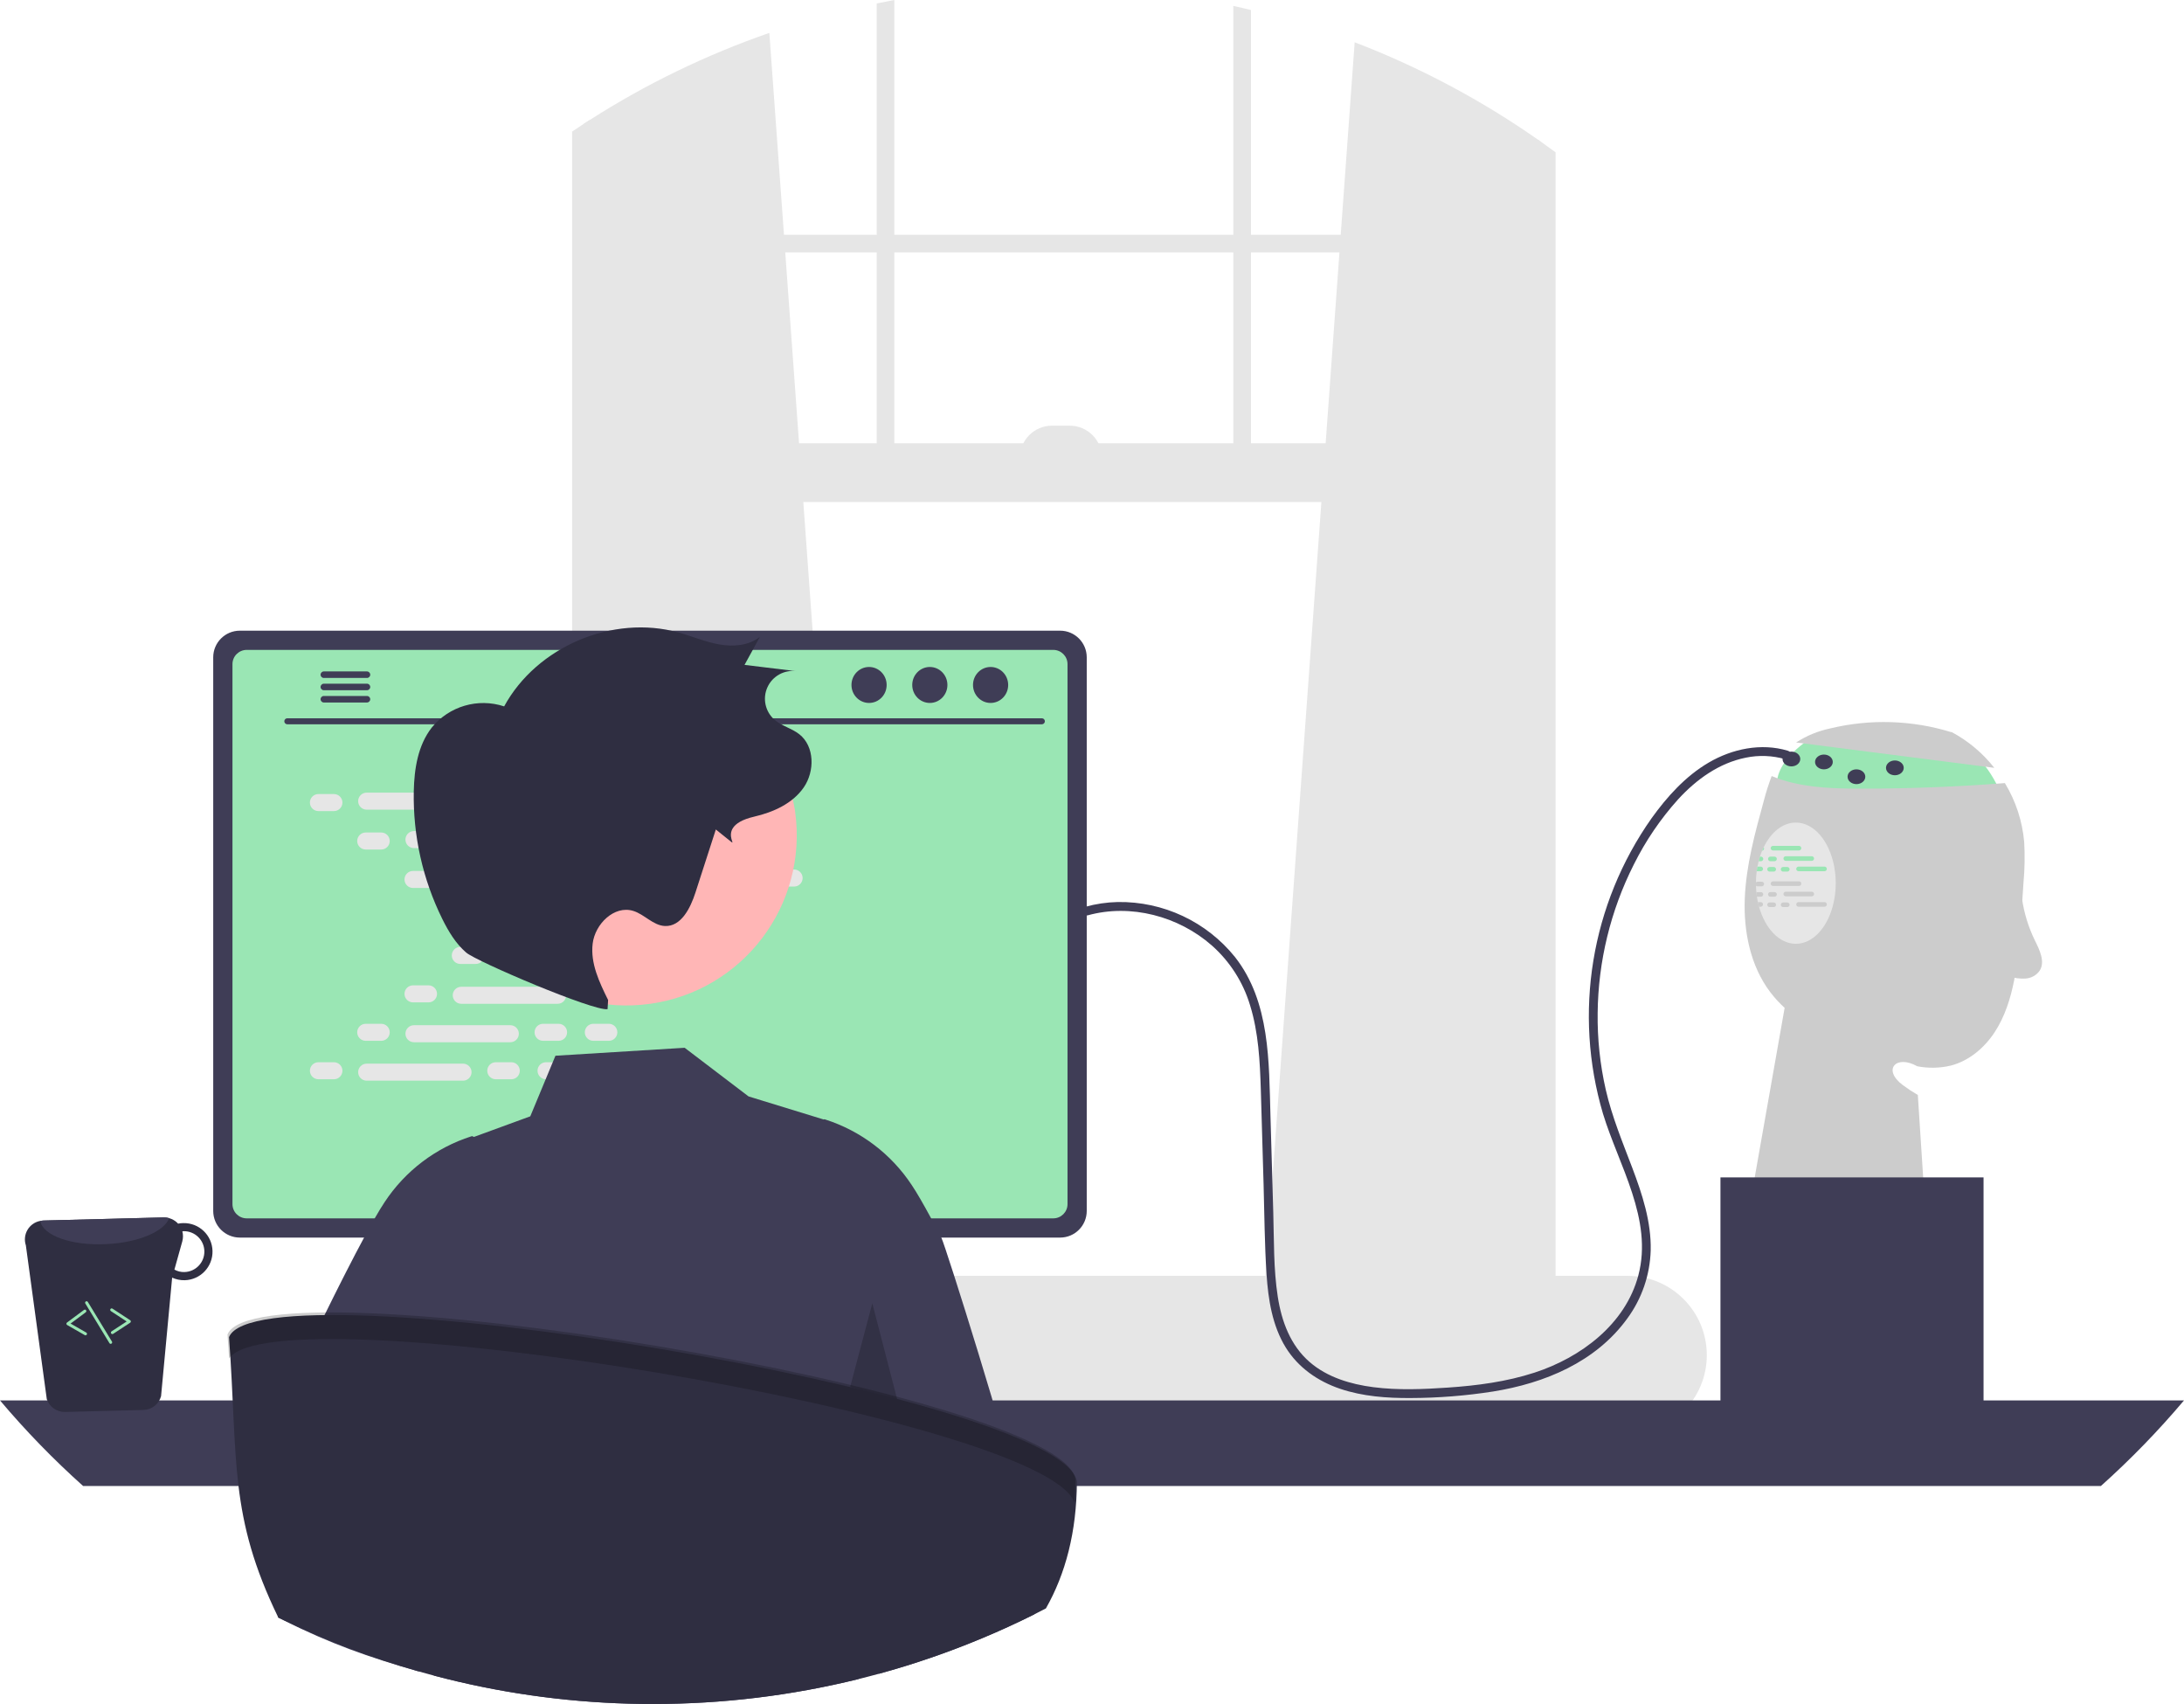
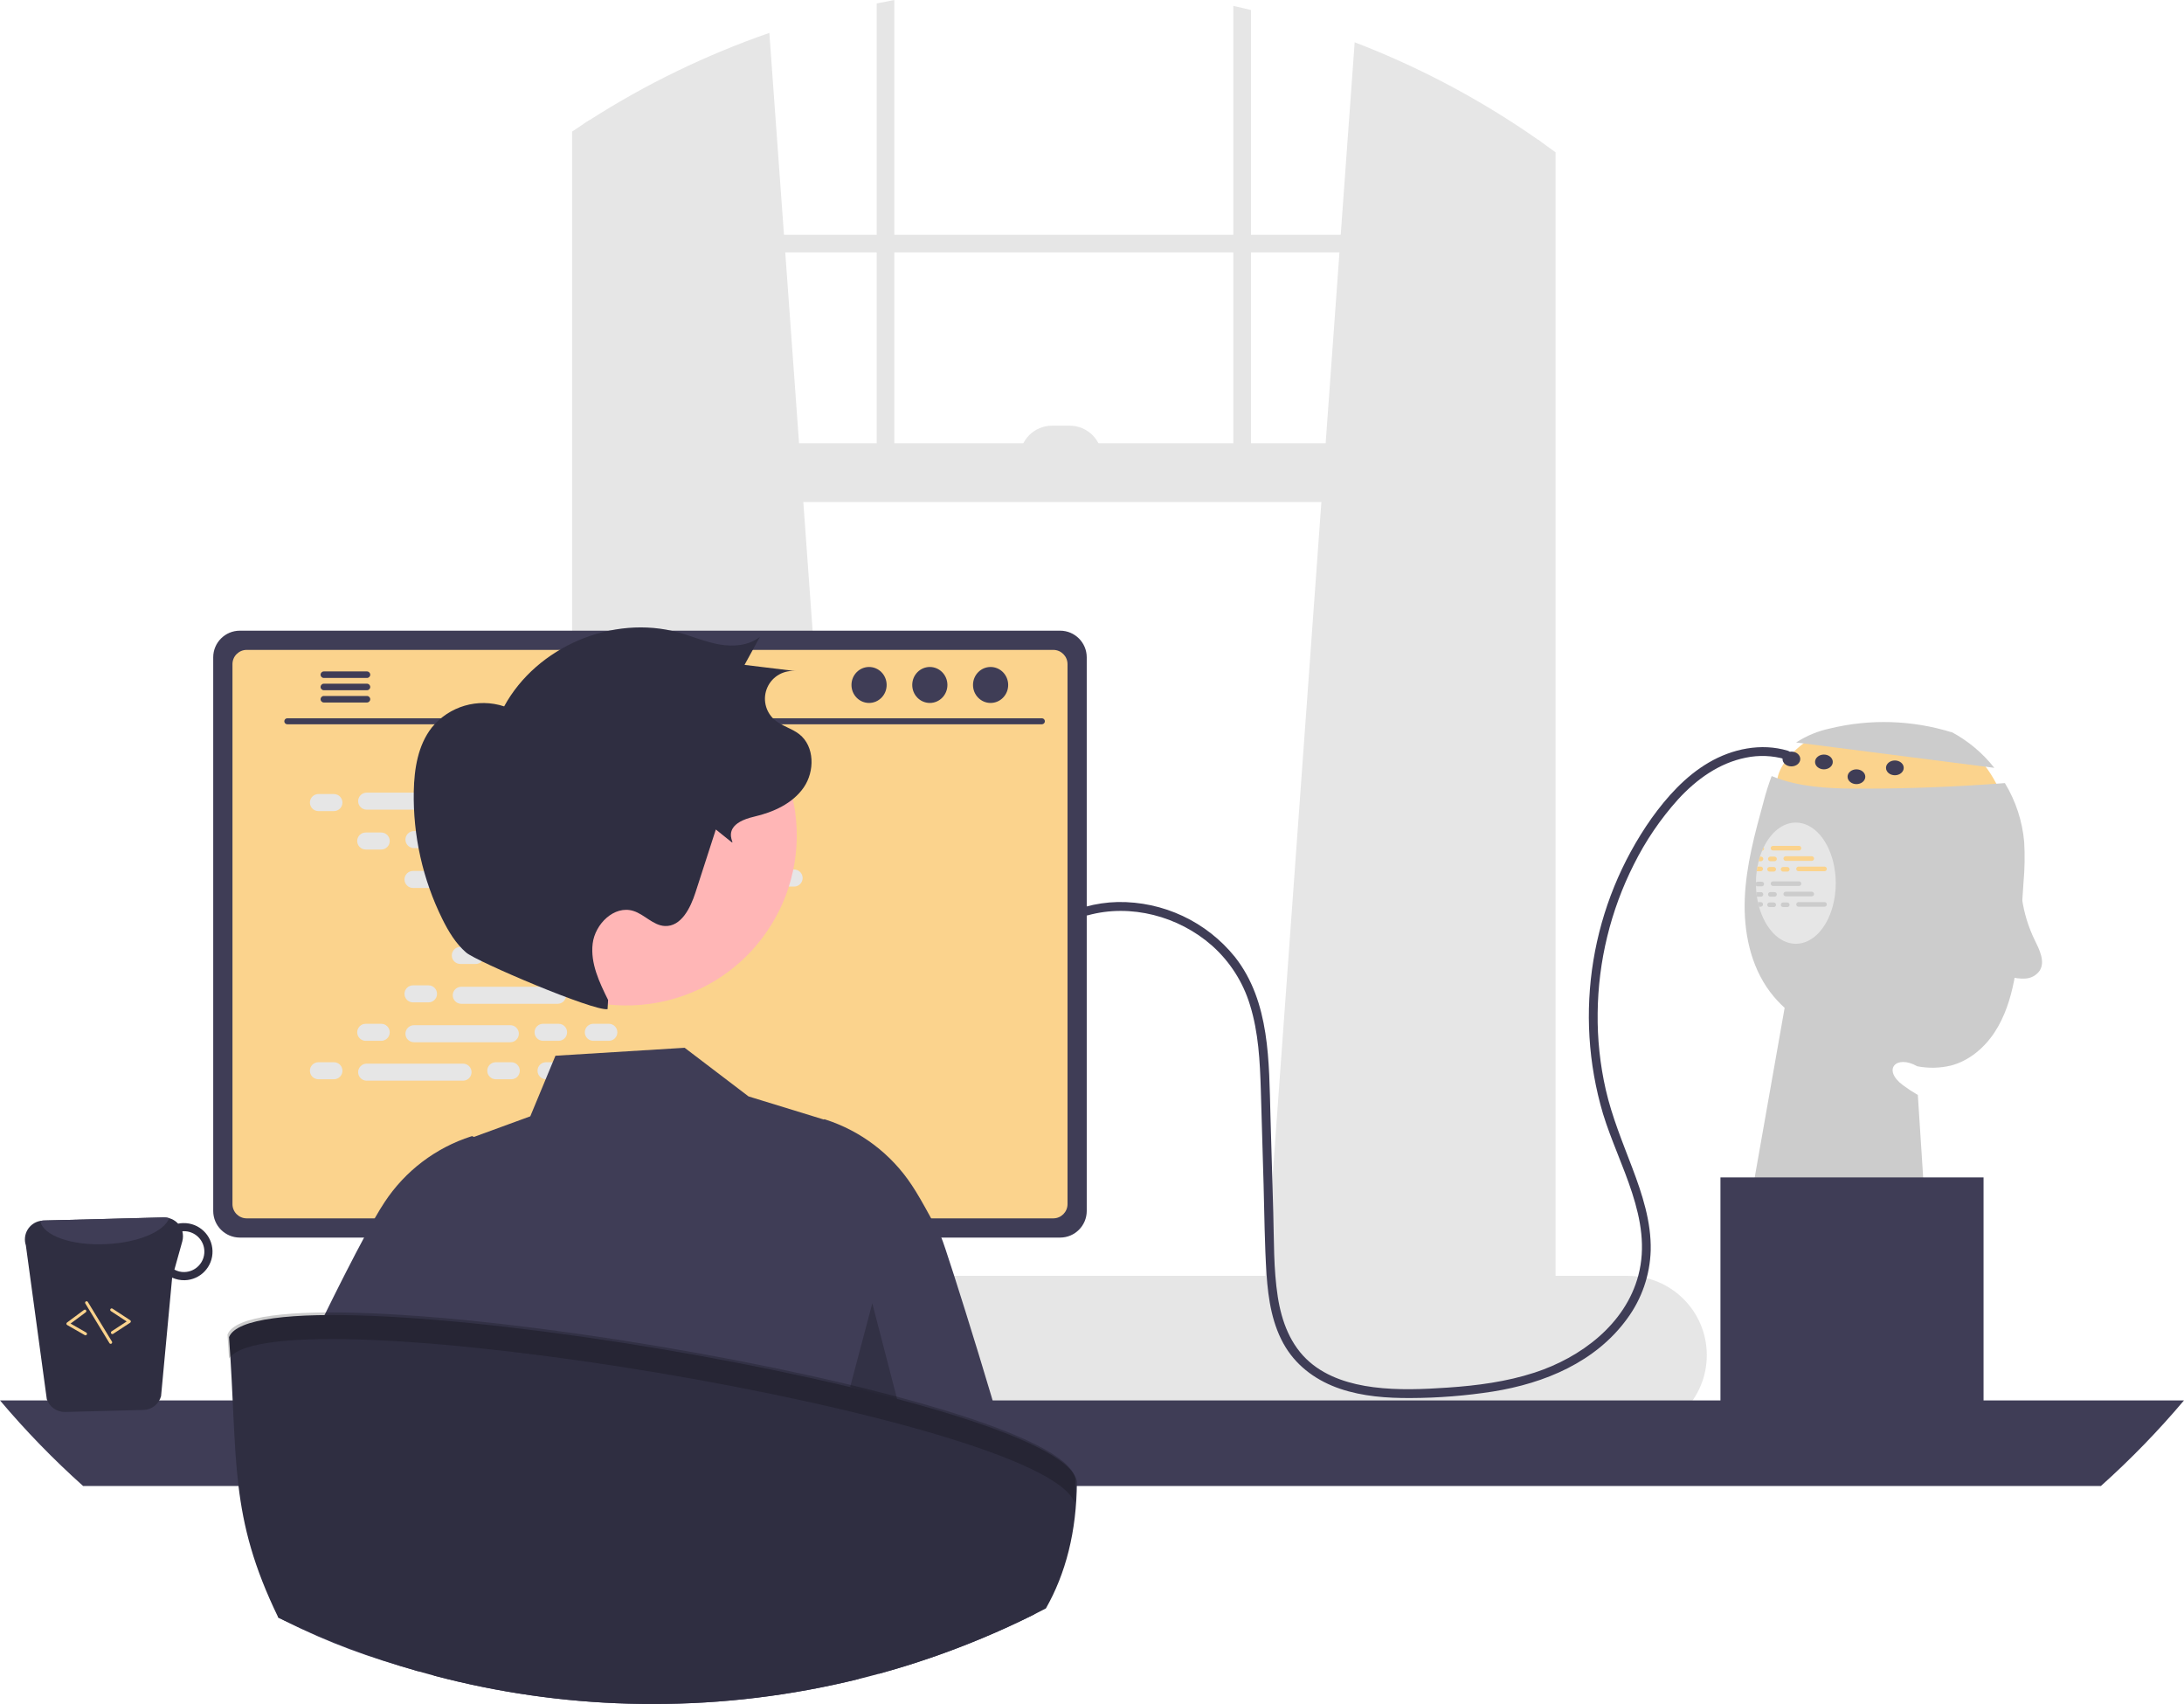
<svg xmlns="http://www.w3.org/2000/svg" data-name="Layer 1" width="738.82" height="576.27" viewBox="0 0 738.82 576.27">
-   <path d="M844.969,410.389s-17.37,9.661-12.37,20.661,76,2,76,2-5-15-14-18S844.969,410.389,844.969,410.389Z" transform="translate(-230.59 -161.865)" fill="#9ae6b4" />
+   <path d="M844.969,410.389s-17.37,9.661-12.37,20.661,76,2,76,2-5-15-14-18S844.969,410.389,844.969,410.389Z" transform="translate(-230.59 -161.865)" fill="#FBD38D" />
  <path d="M838.197,412.965a33.803,33.803,0,0,1,11.446-4.733,77.516,77.516,0,0,1,41.177,1.284l-.245-.199a45.946,45.946,0,0,1,14.666,12.228Z" transform="translate(-230.59 -161.865)" fill="#ccc" />
  <path d="M915.119,460.27q-.36,5.385-.72,10.76a172.674,172.674,0,0,1-2.45,22.38c-1.22,6.19-3.16,12.33-6.63,17.6-3.47,5.26-8.62,9.61-14.72,11.21a26.973,26.973,0,0,1-11.42.25c-7.13-4.05-11.96,1.13-4.84,6.4a55.187,55.187,0,0,0,5.03,3.31l3.23,49.87-60-13,11.71-66.34a39.59,39.59,0,0,1-4.9-5.35c-6.71-8.91-9.02-20.52-8.58-31.66.45-11.15,3.42-22.02,6.37-32.77a84.278,84.278,0,0,1,2.72-8.61c1.31.54,2.64,1.03,3.99,1.44,8.63,2.62,17.8,2.83,26.82,2.82q24.075-.015,48.09-1.88a46.142,46.142,0,0,1,6.53,19.94A92.569,92.569,0,0,1,915.119,460.27Z" transform="translate(-230.59 -161.865)" fill="#ccc" />
  <path d="M658.5,595.645l92.37,8.2.99.09V209.795q-.495-.345-.99-.69a288.323,288.323,0,0,0-62.01-32.94l-4.72,65.1-.43,5.96-4.67,64.56L677.6,331.645l-18.93,261.7Z" transform="translate(-230.59 -161.865)" fill="#e6e6e6" />
  <path d="M430.07,202.455c-.66.42-1.32.84-1.98,1.28v400.2l1.98-.18,91.37-8.11-.17-2.3L502.34,331.645l-1.44-19.86-4.67-64.56-.43-5.96-4.95-68.27A287.687,287.687,0,0,0,430.07,202.455Z" transform="translate(-230.59 -161.865)" fill="#e6e6e6" />
  <path d="M428.09,203.735c-1.33.86-2.66,1.74-3.97,2.63v403.03c0,10.07,5.97,18.51,13.95,20.66a15.249,15.249,0,0,0,4,.53h296.8a15.118,15.118,0,0,0,3.99-.53,17.06,17.06,0,0,0,7.78-4.66,22.919,22.919,0,0,0,6.18-16V213.375c-1.64-1.21-3.29-2.41-4.96-3.58q-.495-.345-.99-.69v400.29a16.108,16.108,0,0,1-.46,3.85c-1.41,5.95-6.06,10.31-11.54,10.31H442.07c-6.62,0-12-6.35-12-14.16V202.455C429.41,202.875,428.75,203.295,428.09,203.735Z" transform="translate(-230.59 -161.865)" fill="#e6e6e6" />
  <rect x="196.503" y="79.404" width="326.752" height="5.959" fill="#e6e6e6" />
  <path d="M653.77,165.255c-1.98-.49-3.96-.95-5.96-1.38v161.81h5.96Z" transform="translate(-230.59 -161.865)" fill="#e6e6e6" />
  <path d="M533.13,161.865c-1.99.37-3.98.75-5.96,1.16v162.66h5.96Z" transform="translate(-230.59 -161.865)" fill="#e6e6e6" />
  <path d="M363.03,620.155a26.711,26.711,0,0,0,1.93,9.98,25.54,25.54,0,0,0,1.75,3.56,27.096,27.096,0,0,0,3.02,4.18,26.76,26.76,0,0,0,20.12,9.11H781.16a26.82,26.82,0,0,0,0-53.64H389.85A26.846,26.846,0,0,0,363.03,620.155Z" transform="translate(-230.59 -161.865)" fill="#e6e6e6" />
  <rect x="427.093" y="311.784" width="324.766" height="19.863" transform="translate(948.3611 481.5662) rotate(-180)" fill="#e6e6e6" />
  <path d="M575.571,305.825h27.809a0,0,0,0,1,0,0v0a10.925,10.925,0,0,1-10.925,10.925h-5.959a10.925,10.925,0,0,1-10.925-10.925v0A0,0,0,0,1,575.571,305.825Z" transform="translate(948.3611 460.7097) rotate(-180)" fill="#e6e6e6" />
  <path d="M230.59,635.475a289.004,289.004,0,0,0,28.12,28.95H941.29a289.004,289.004,0,0,0,28.12-28.95Z" transform="translate(-230.59 -161.865)" fill="#3f3d56" />
  <path d="M415.75,538.665v102.56H487.6V538.665a3.448,3.448,0,0,0-2.43-3.3,3.175,3.175,0,0,0-1.03-.16H419.22A3.463,3.463,0,0,0,415.75,538.665Zm28.04,35.24a7.67,7.67,0,0,1,15.34,0v11.9a7.67,7.67,0,0,1-15.34,0Z" transform="translate(-230.59 -161.865)" fill="#2f2e41" />
  <path d="M415.53,637.945v9.89a1.946,1.946,0,0,0,1.93,1.94h68.43a1.94,1.94,0,0,0,1.93-1.94v-9.89Z" transform="translate(-230.59 -161.865)" fill="#3f3d56" />
  <path d="M302.72,384.145v187.26a9.007,9.007,0,0,0,9,9h277.5a9.007,9.007,0,0,0,9-9V384.145a9.011,9.011,0,0,0-9-8.99H311.72A9.012,9.012,0,0,0,302.72,384.145Z" transform="translate(-230.59 -161.865)" fill="#3f3d56" />
-   <path d="M309.23,386.475v182.62a4.818,4.818,0,0,0,4.81,4.81H586.91a4.818,4.818,0,0,0,4.81-4.81V386.475a4.82,4.82,0,0,0-4.81-4.82H314.04A4.821,4.821,0,0,0,309.23,386.475Z" transform="translate(-230.59 -161.865)" fill="#9ae6b4" />
+   <path d="M309.23,386.475v182.62a4.818,4.818,0,0,0,4.81,4.81H586.91a4.818,4.818,0,0,0,4.81-4.81V386.475a4.82,4.82,0,0,0-4.81-4.82H314.04A4.821,4.821,0,0,0,309.23,386.475Z" transform="translate(-230.59 -161.865)" fill="#FBD38D" />
  <path d="M364.87,652.105a2.948,2.948,0,0,0,2.32,1.11H529.53a2.987,2.987,0,0,0,2.92-3.6l-2.52-11.97a2.993,2.993,0,0,0-1.86-2.17,2.895,2.895,0,0,0-1.06-.2H369.7a2.894,2.894,0,0,0-1.06.2,2.992,2.992,0,0,0-1.86,2.17l-2.52,11.97A2.985,2.985,0,0,0,364.87,652.105Z" transform="translate(-230.59 -161.865)" fill="#2f2e41" />
  <rect x="520.857" y="637.431" width="5" height="3" rx="0.488" transform="translate(816.124 1115.997) rotate(-180)" fill="#3f3d56" />
  <rect x="510.857" y="637.431" width="5" height="3" rx="0.488" transform="translate(796.124 1115.997) rotate(-180)" fill="#3f3d56" />
  <rect x="500.857" y="637.431" width="5" height="3" rx="0.488" transform="translate(776.124 1115.997) rotate(-180)" fill="#3f3d56" />
  <rect x="490.857" y="637.431" width="5" height="3" rx="0.488" transform="translate(756.124 1115.997) rotate(-180)" fill="#3f3d56" />
  <rect x="480.857" y="637.431" width="5" height="3" rx="0.488" transform="translate(736.124 1115.997) rotate(-180)" fill="#3f3d56" />
  <rect x="470.857" y="637.431" width="5" height="3" rx="0.488" transform="translate(716.124 1115.997) rotate(-180)" fill="#3f3d56" />
  <rect x="460.857" y="637.431" width="5" height="3" rx="0.488" transform="translate(696.124 1115.997) rotate(-180)" fill="#3f3d56" />
  <rect x="450.857" y="637.431" width="5" height="3" rx="0.488" transform="translate(676.124 1115.997) rotate(-180)" fill="#3f3d56" />
  <rect x="440.857" y="637.431" width="5" height="3" rx="0.488" transform="translate(656.124 1115.997) rotate(-180)" fill="#3f3d56" />
  <rect x="430.857" y="637.431" width="5" height="3" rx="0.488" transform="translate(636.124 1115.997) rotate(-180)" fill="#3f3d56" />
  <rect x="420.857" y="637.431" width="5" height="3" rx="0.488" transform="translate(616.124 1115.997) rotate(-180)" fill="#3f3d56" />
  <rect x="410.857" y="637.431" width="5" height="3" rx="0.488" transform="translate(596.124 1115.997) rotate(-180)" fill="#3f3d56" />
  <rect x="400.857" y="637.431" width="5" height="3" rx="0.488" transform="translate(576.124 1115.997) rotate(-180)" fill="#3f3d56" />
  <rect x="390.857" y="637.431" width="5" height="3" rx="0.488" transform="translate(556.124 1115.997) rotate(-180)" fill="#3f3d56" />
  <rect x="380.857" y="637.431" width="5" height="3" rx="0.488" transform="translate(536.124 1115.997) rotate(-180)" fill="#3f3d56" />
  <rect x="370.857" y="637.431" width="5" height="3" rx="0.488" transform="translate(516.124 1115.997) rotate(-180)" fill="#3f3d56" />
  <rect x="520.975" y="642.431" width="5" height="3" rx="0.488" transform="translate(816.3603 1125.997) rotate(-180)" fill="#3f3d56" />
  <rect x="510.975" y="642.431" width="5" height="3" rx="0.488" transform="translate(796.3603 1125.997) rotate(-180)" fill="#3f3d56" />
  <rect x="500.975" y="642.431" width="5" height="3" rx="0.488" transform="translate(776.3603 1125.997) rotate(-180)" fill="#3f3d56" />
  <rect x="490.975" y="642.431" width="5" height="3" rx="0.488" transform="translate(756.3603 1125.997) rotate(-180)" fill="#3f3d56" />
  <rect x="480.975" y="642.431" width="5" height="3" rx="0.488" transform="translate(736.3603 1125.997) rotate(-180)" fill="#3f3d56" />
  <rect x="470.975" y="642.431" width="5" height="3" rx="0.488" transform="translate(716.3603 1125.997) rotate(-180)" fill="#3f3d56" />
  <rect x="460.975" y="642.431" width="5" height="3" rx="0.488" transform="translate(696.3603 1125.997) rotate(-180)" fill="#3f3d56" />
  <rect x="450.975" y="642.431" width="5" height="3" rx="0.488" transform="translate(676.3603 1125.997) rotate(-180)" fill="#3f3d56" />
  <rect x="440.975" y="642.431" width="5" height="3" rx="0.488" transform="translate(656.3603 1125.997) rotate(-180)" fill="#3f3d56" />
  <rect x="430.975" y="642.431" width="5" height="3" rx="0.488" transform="translate(636.3603 1125.997) rotate(-180)" fill="#3f3d56" />
  <rect x="420.975" y="642.431" width="5" height="3" rx="0.488" transform="translate(616.3603 1125.997) rotate(-180)" fill="#3f3d56" />
  <rect x="410.975" y="642.431" width="5" height="3" rx="0.488" transform="translate(596.3603 1125.997) rotate(-180)" fill="#3f3d56" />
  <rect x="400.975" y="642.431" width="5" height="3" rx="0.488" transform="translate(576.3603 1125.997) rotate(-180)" fill="#3f3d56" />
  <rect x="390.975" y="642.431" width="5" height="3" rx="0.488" transform="translate(556.3603 1125.997) rotate(-180)" fill="#3f3d56" />
  <rect x="380.975" y="642.431" width="5" height="3" rx="0.488" transform="translate(536.3603 1125.997) rotate(-180)" fill="#3f3d56" />
  <rect x="370.975" y="642.431" width="5" height="3" rx="0.488" transform="translate(516.3603 1125.997) rotate(-180)" fill="#3f3d56" />
  <rect x="437.975" y="648.431" width="40" height="3" rx="0.488" transform="translate(685.3603 1137.997) rotate(-180)" fill="#3f3d56" />
  <path d="M327.752,406.812H583.075a1.016,1.016,0,0,0,0-2.031H327.752a1.016,1.016,0,0,0,0,2.031Z" transform="translate(-230.59 -161.865)" fill="#3f3d56" />
  <ellipse cx="335.105" cy="231.649" rx="5.95" ry="6.083" fill="#3f3d56" />
  <ellipse cx="314.549" cy="231.649" rx="5.95" ry="6.083" fill="#3f3d56" />
  <ellipse cx="293.993" cy="231.649" rx="5.95" ry="6.083" fill="#3f3d56" />
  <path d="M339.04,390.045a1.095,1.095,0,0,0,1.09,1.1h14.6a1.105,1.105,0,0,0,0-2.21h-14.6A1.103,1.103,0,0,0,339.04,390.045Z" transform="translate(-230.59 -161.865)" fill="#3f3d56" />
  <path d="M339.04,394.195a1.095,1.095,0,0,0,1.09,1.1h14.6a1.105,1.105,0,0,0,0-2.21h-14.6A1.103,1.103,0,0,0,339.04,394.195Z" transform="translate(-230.59 -161.865)" fill="#3f3d56" />
  <path d="M339.04,398.335a1.103,1.103,0,0,0,1.09,1.11h14.6a1.105,1.105,0,0,0,0-2.21h-14.6A1.095,1.095,0,0,0,339.04,398.335Z" transform="translate(-230.59 -161.865)" fill="#3f3d56" />
  <rect x="104.836" y="268.543" width="11.006" height="5.76" rx="2.88" fill="#e6e6e6" />
  <rect x="164.836" y="268.543" width="11.006" height="5.76" rx="2.88" fill="#e6e6e6" />
  <rect x="181.836" y="268.543" width="11.006" height="5.76" rx="2.88" fill="#e6e6e6" />
  <rect x="121.156" y="268.063" width="38.366" height="5.76" rx="2.88" fill="#e6e6e6" />
  <rect x="201.156" y="268.063" width="38.366" height="5.76" rx="2.88" fill="#e6e6e6" />
  <rect x="120.836" y="281.543" width="11.006" height="5.76" rx="2.88" fill="#e6e6e6" />
  <rect x="180.836" y="281.543" width="11.006" height="5.76" rx="2.88" fill="#e6e6e6" />
  <rect x="197.836" y="281.543" width="11.006" height="5.76" rx="2.88" fill="#e6e6e6" />
  <rect x="137.156" y="281.063" width="38.366" height="5.76" rx="2.88" fill="#e6e6e6" />
  <rect x="217.156" y="281.063" width="38.366" height="5.76" rx="2.88" fill="#e6e6e6" />
  <rect x="136.836" y="294.543" width="11.006" height="5.76" rx="2.88" fill="#e6e6e6" />
  <rect x="196.836" y="294.543" width="11.006" height="5.76" rx="2.88" fill="#e6e6e6" />
  <rect x="213.836" y="294.543" width="11.006" height="5.76" rx="2.88" fill="#e6e6e6" />
  <rect x="153.156" y="294.063" width="38.366" height="5.76" rx="2.88" fill="#e6e6e6" />
  <rect x="233.156" y="294.063" width="38.366" height="5.76" rx="2.88" fill="#e6e6e6" />
  <rect x="152.836" y="307.543" width="11.006" height="5.76" rx="2.88" fill="#e6e6e6" />
  <rect x="212.836" y="307.543" width="11.006" height="5.76" rx="2.88" fill="#e6e6e6" />
  <rect x="229.836" y="307.543" width="11.006" height="5.76" rx="2.88" fill="#e6e6e6" />
  <rect x="169.156" y="307.063" width="38.366" height="5.76" rx="2.88" fill="#e6e6e6" />
  <rect x="164.836" y="359.237" width="11.006" height="5.76" rx="2.88" fill="#e6e6e6" />
  <rect x="181.836" y="359.237" width="11.006" height="5.76" rx="2.88" fill="#e6e6e6" />
  <rect x="201.156" y="359.717" width="38.366" height="5.76" rx="2.88" fill="#e6e6e6" />
  <rect x="104.836" y="359.237" width="11.006" height="5.76" rx="2.88" fill="#e6e6e6" />
  <rect x="121.156" y="359.717" width="38.366" height="5.76" rx="2.88" fill="#e6e6e6" />
  <rect x="120.836" y="346.237" width="11.006" height="5.76" rx="2.88" fill="#e6e6e6" />
  <rect x="180.836" y="346.237" width="11.006" height="5.76" rx="2.88" fill="#e6e6e6" />
  <rect x="197.836" y="346.237" width="11.006" height="5.76" rx="2.88" fill="#e6e6e6" />
  <rect x="137.156" y="346.717" width="38.366" height="5.76" rx="2.88" fill="#e6e6e6" />
  <rect x="136.836" y="333.237" width="11.006" height="5.76" rx="2.88" fill="#e6e6e6" />
  <rect x="196.836" y="333.237" width="11.006" height="5.76" rx="2.88" fill="#e6e6e6" />
  <rect x="213.836" y="333.237" width="11.006" height="5.76" rx="2.88" fill="#e6e6e6" />
  <rect x="153.156" y="333.717" width="38.366" height="5.76" rx="2.88" fill="#e6e6e6" />
  <rect x="152.836" y="320.237" width="11.006" height="5.76" rx="2.88" fill="#e6e6e6" />
  <rect x="212.836" y="320.237" width="11.006" height="5.76" rx="2.88" fill="#e6e6e6" />
  <rect x="229.836" y="320.237" width="11.006" height="5.76" rx="2.88" fill="#e6e6e6" />
  <rect x="169.156" y="320.717" width="38.366" height="5.76" rx="2.88" fill="#e6e6e6" />
  <path d="M324.69,708.905c.61.31,1.23.62,1.84.92,15.8,7.9,28.44,12.39,45.73,17.31,1.46-16.3,2.87-44.95,4.24-62.71.36-4.61.72-8.48,1.07-11.21a15.182,15.182,0,0,1,.88-4.25l-.06,4.25-.15,11.21-.87,64.11a288.588,288.588,0,0,0,65.84,9.49c1.16.03,2.3.05,3.4.07.39.01.77.02,1.15.02,1.25.01,2.49.02,3.74.02a289.271,289.271,0,0,0,69.54-8.43c-.49-16.13-.98-44.46-1.45-65.28-.1-4.07-.19-7.86-.29-11.21-.19-7.16-.39-12.32-.58-14.05a4.361,4.361,0,0,1,.39.97,97.154,97.154,0,0,1,1.89,13.08c.35,3.35.7,7.14,1.05,11.21,1.86,21.63,3.8,51.04,5.8,63.51a285.473,285.473,0,0,0,34.97-12.03q9-3.75,17.68-8.09c-1.1-7.2-2.25-15.27-3.43-23.64-.92-6.49-1.87-13.16-2.84-19.75-1.5-10.18-23.79-81.32-25.2-84.02-1.21-2.31-2.36-4.49-3.45-6.5-2.64-4.88-4.88-8.77-6.54-11.23a55.257,55.257,0,0,0-29.28-22.21l-.3-.08-.21.09-20.45-6.28-2.99-.92-2.01-.62-7.08-5.39-3.85-2.93-3.61-2.75-7.06-5.37-43.71,2.69-8.51,20.49-19.06,6.97-.33-.15-.29-.12-.3.08a55.306,55.306,0,0,0-29.28,22.21c-.94,1.41-2.08,3.27-3.37,5.52-1.1,1.91-2.3,4.09-3.6,6.5-1.85,3.43-3.87,7.3-6.01,11.49-.47.92-.95,1.86-1.43,2.81q-1.335,2.64-2.71,5.39c-2.13,4.25-4.33,8.69-6.53,13.2-1.91,3.91-3.84,11.95-5.74,22.18-1.57,8.5-3.13,18.52-4.64,28.95-1.98,13.52.13,29.71-1.66,42.15C324.92,707.365,324.8,708.135,324.69,708.905Z" transform="translate(-230.59 -161.865)" fill="#3f3d56" />
  <polygon points="303.59 473.566 295.093 440.774 287.59 469.07 303.59 473.566" opacity="0.2" />
  <path d="M308.07,614.065c3.04,41.88-.11,60.32,16.67,94.85a286.159,286.159,0,0,0,47.52,18.22q2.55.72,5.11,1.4a288.588,288.588,0,0,0,65.84,9.49c1.16.03,2.3.05,3.4.07.39.01.77.02,1.15.02,1.25.01,2.49.02,3.74.02a289.271,289.271,0,0,0,69.54-8.43q3.42-.84,6.81-1.77a285.473,285.473,0,0,0,34.97-12.03q9-3.75,17.68-8.09c1.31-.66,2.62-1.32,3.91-2,6.63-11.66,10.4-25.84,10.48-42.88C590.3,633.575,318.21,588.745,308.07,614.065Z" transform="translate(-230.59 -161.865)" fill="#2f2e41" />
  <path d="M308.078,621.237c-.155-2.593-.329-5.271-.531-8.06,10.14-25.32,282.23,19.51,286.82,48.87-.013,2.692-.128,5.304-.321,7.855C582.93,640.924,324.441,598.316,308.078,621.237Z" transform="translate(-230.59 -161.865)" opacity="0.2" />
  <path d="M246.419,635.051a6.416,6.416,0,0,0,6.183,4.331L279.094,638.7a6.328,6.328,0,0,0,5.981-4.657l3.749-40.087a9.794,9.794,0,0,0,4.238.871A9.661,9.661,0,0,0,292.577,575.51a8.184,8.184,0,0,0-1.736.181,6.548,6.548,0,0,0-4.874-2.103l-40.751,1.052a5.854,5.854,0,0,0-1.005.125,6.365,6.365,0,0,0-4.873,8.265Zm43.173-43.817,2.668-9.553a6.506,6.506,0,0,0,.02-3.375c.129-0.0.244-.062.373-.062a6.91,6.91,0,0,1,.324,13.817A6.505,6.505,0,0,1,289.593,591.234Z" transform="translate(-230.59 -161.865)" fill="#2f2e41" />
  <path d="M244.211,574.765c.868,4.964,10.629,8.454,22.366,7.847,10.793-.497,19.617-4.287,21.234-8.779a6.025,6.025,0,0,0-1.844-.246l-40.751,1.052A5.854,5.854,0,0,0,244.211,574.765Z" transform="translate(-230.59 -161.865)" fill="#3f3d56" />
-   <path d="M268.728,613.023a.497.497,0,0,0,.151-.066l5.753-3.766a.499.499,0,0,0,0-.836l-5.98-3.917a.5.5,0,1,0-.548.836l5.341,3.498-5.114,3.348a.5.5,0,0,0,.396.903Z" transform="translate(-230.59 -161.865)" fill="#9ae6b4" />
-   <path d="M259.641,613.442a.5.5,0,0,0,.126-.918l-5.303-3.04,5.126-3.807a.5.5,0,1,0-.596-.802l-5.739,4.263a.5.5,0,0,0,.049.835l5.965,3.42A.5.5,0,0,0,259.641,613.442Z" transform="translate(-230.59 -161.865)" fill="#9ae6b4" />
-   <path d="M268.156,616.323a.482.482,0,0,0,.137-.058.5.5,0,0,0,.168-.687l-8.155-13.408a.5.5,0,0,0-.854.521l8.155,13.408A.5.5,0,0,0,268.156,616.323Z" transform="translate(-230.59 -161.865)" fill="#9ae6b4" />
+   <path d="M268.728,613.023a.497.497,0,0,0,.151-.066l5.753-3.766a.499.499,0,0,0,0-.836l-5.98-3.917a.5.5,0,1,0-.548.836l5.341,3.498-5.114,3.348a.5.5,0,0,0,.396.903Z" transform="translate(-230.59 -161.865)" fill="#FBD38D" />
+   <path d="M259.641,613.442a.5.5,0,0,0,.126-.918l-5.303-3.04,5.126-3.807a.5.5,0,1,0-.596-.802l-5.739,4.263a.5.5,0,0,0,.049.835l5.965,3.42A.5.5,0,0,0,259.641,613.442Z" transform="translate(-230.59 -161.865)" fill="#FBD38D" />
+   <path d="M268.156,616.323a.482.482,0,0,0,.137-.058.5.5,0,0,0,.168-.687l-8.155-13.408a.5.5,0,0,0-.854.521l8.155,13.408A.5.5,0,0,0,268.156,616.323Z" transform="translate(-230.59 -161.865)" fill="#FBD38D" />
  <rect x="582.009" y="398.186" width="89" height="78" fill="#3f3d56" />
  <path d="M914.79,451.101a47.543,47.543,0,0,0,4.144,28.743c1.608,3.279,3.6,7.228,1.642,10.311a6.351,6.351,0,0,1-4.784,2.651,15.579,15.579,0,0,1-5.583-.723" transform="translate(-230.59 -161.865)" fill="#ccc" />
  <ellipse cx="606.009" cy="256.686" rx="3" ry="2.5" fill="#3f3d56" />
  <ellipse cx="617.009" cy="257.686" rx="3" ry="2.5" fill="#3f3d56" />
  <ellipse cx="628.009" cy="262.686" rx="3" ry="2.5" fill="#3f3d56" />
  <ellipse cx="641.009" cy="259.686" rx="3" ry="2.5" fill="#3f3d56" />
  <path d="M598.524,471.434c14.57-4.045,30.799.29,42.058,10.22A43.888,43.888,0,0,1,653.461,501.802c2.875,9.259,3.35,19.025,3.651,28.65.333,10.642.622,21.285.932,31.927.296,10.147.33,20.342,1.007,30.472.568,8.501,1.929,17.325,6.478,24.698,4.218,6.835,10.881,11.451,18.412,13.995,7.633,2.579,15.861,3.179,23.868,3.126a184.222,184.222,0,0,0,27.828-2.203c17.487-2.801,34.76-9.947,45.44-24.689a40.91,40.91,0,0,0,7.923-23.028c.225-9.675-2.866-19.046-6.251-27.982-3.295-8.696-6.859-17.264-8.944-26.356a110.576,110.576,0,0,1-2.749-25.943,114.047,114.047,0,0,1,12.229-50.225,98.679,98.679,0,0,1,15.014-22.075c6.168-6.712,13.807-12.253,22.89-14.069a27.638,27.638,0,0,1,13.368.538c1.853.555,2.645-2.34.798-2.893-8.998-2.694-18.774-.646-26.751,4.031-7.844,4.598-14.043,11.496-19.304,18.809A116.169,116.169,0,0,0,772.868,538.54c5.339,17.489,16.95,35.694,11.962,54.621-4.366,16.567-19.492,27.825-35.117,32.911-9.479,3.085-19.418,4.391-29.331,5.066-8.377.571-16.869.934-25.223-.143-7.673-.989-15.565-3.334-21.514-8.485-6.521-5.645-9.501-13.758-10.798-22.083-1.468-9.42-1.252-19.133-1.529-28.638l-.945-32.443c-.534-18.324-.074-38.631-11.995-53.814a49.958,49.958,0,0,0-39.697-18.61,44.882,44.882,0,0,0-10.955,1.618,1.501,1.501,0,0,0,.798,2.893Z" transform="translate(-230.59 -161.865)" fill="#3f3d56" />
  <path d="M385.556,452.455a57.571,57.571,0,0,0,114.037-15.91l-.114-.817a57.571,57.571,0,0,0-113.905,16.724Z" transform="translate(-230.59 -161.865)" fill="#ffb6b6" />
  <path d="M436.308,500.059c-2.977-5.996-6.035-12.433-5.227-19.078s7.301-13.015,13.704-11.063c3.829,1.168,6.732,4.935,10.731,5.115,5.502.247,8.635-6.059,10.33-11.299l6.902-21.342c13.313,10.459-3.548-.506,12.944-4.335,6.47-1.502,13.002-4.41,16.781-9.872s3.729-13.913-1.495-18.016c-2.561-2.012-5.963-2.768-8.412-4.916a9.407,9.407,0,0,1,7.457-16.395l-17.566-2.136,5.2-9.48c-3.76,2.984-9.005,3.402-13.732,2.567s-9.183-2.765-13.809-4.047c-22.207-6.153-47.956,4.761-58.977,24.998a22.478,22.478,0,0,0-24.484,7.159c-4.681,5.982-5.932,13.947-6.089,21.541a93.368,93.368,0,0,0,9.662,43.219c2.07,4.172,4.516,8.264,8.033,11.315s43.271,19.955,47.859,19.158" transform="translate(-230.59 -161.865)" fill="#2f2e41" />
  <path d="M851.599,460.55a29.657,29.657,0,0,1-.99,7.69v.01c-.01.05-.03.1-.04.15-2.02,7.43-6.84,12.65-12.47,12.65-5.6,0-10.4-5.18-12.45-12.55-.14-.51-.26-1.02-.37-1.55-.14-.59-.25-1.2-.34-1.83-.08-.5-.14-1.01-.19-1.53-.07-.72-.12-1.44-.13-2.19v-.01c-.02-.28-.02-.56-.02-.84v-.25l.01-.01a29.297,29.297,0,0,1,.25-3.79c.07-.53.15-1.04.25-1.55.12-.62.25-1.23.41-1.83.13-.53.28-1.04.44-1.55.22-.68.46-1.34.73-1.97.17-.41.35-.81.53-1.2,2.46-5.06,6.42-8.35,10.88-8.35,6.17,0,11.37,6.29,12.98,14.87.02.13.05.26.06.39v.01A29.58,29.58,0,0,1,851.599,460.55Z" transform="translate(-230.59 -161.865)" fill="#e6e6e6" />
-   <path d="M827.349,448.84a.796.796,0,0,1-.66.76c.17-.41.35-.81.53-1.2A.839.839,0,0,1,827.349,448.84Z" transform="translate(-230.59 -161.865)" fill="#9ae6b4" />
-   <rect x="599.004" y="286.065" width="10.354" height="1.555" rx="0.777" fill="#9ae6b4" />
-   <path d="M827.079,452.34a.781.781,0,0,1-.78.78h-.78c.13-.53.28-1.04.44-1.55h.34A.779.779,0,0,1,827.079,452.34Z" transform="translate(-230.59 -161.865)" fill="#9ae6b4" />
-   <rect x="598.108" y="289.703" width="2.97" height="1.555" rx="0.777" fill="#9ae6b4" />
-   <rect x="603.323" y="289.573" width="10.354" height="1.555" rx="0.777" fill="#9ae6b4" />
-   <rect x="597.838" y="293.211" width="2.97" height="1.555" rx="0.777" fill="#9ae6b4" />
-   <rect x="602.426" y="293.211" width="2.97" height="1.555" rx="0.777" fill="#9ae6b4" />
-   <path d="M826.999,455.72a.781.781,0,0,1-.78.78h-1.36c.07-.53.15-1.04.25-1.55h1.11A.773.773,0,0,1,826.999,455.72Z" transform="translate(-230.59 -161.865)" fill="#9ae6b4" />
-   <rect x="607.641" y="293.082" width="10.354" height="1.555" rx="0.777" fill="#9ae6b4" />
+   <path d="M827.349,448.84a.796.796,0,0,1-.66.76c.17-.41.35-.81.53-1.2A.839.839,0,0,1,827.349,448.84Z" transform="translate(-230.59 -161.865)" fill="#FBD38D" />
+   <rect x="599.004" y="286.065" width="10.354" height="1.555" rx="0.777" fill="#FBD38D" />
+   <path d="M827.079,452.34a.781.781,0,0,1-.78.78h-.78c.13-.53.28-1.04.44-1.55h.34A.779.779,0,0,1,827.079,452.34Z" transform="translate(-230.59 -161.865)" fill="#FBD38D" />
+   <rect x="598.108" y="289.703" width="2.97" height="1.555" rx="0.777" fill="#FBD38D" />
+   <rect x="603.323" y="289.573" width="10.354" height="1.555" rx="0.777" fill="#FBD38D" />
+   <rect x="597.838" y="293.211" width="2.97" height="1.555" rx="0.777" fill="#FBD38D" />
+   <rect x="602.426" y="293.211" width="2.97" height="1.555" rx="0.777" fill="#FBD38D" />
+   <path d="M826.999,455.72a.781.781,0,0,1-.78.78h-1.36c.07-.53.15-1.04.25-1.55h1.11A.773.773,0,0,1,826.999,455.72Z" transform="translate(-230.59 -161.865)" fill="#FBD38D" />
+   <rect x="607.641" y="293.082" width="10.354" height="1.555" rx="0.777" fill="#FBD38D" />
  <path d="M827.349,460.84a.773.773,0,0,1-.78.77h-1.41a.791.791,0,0,1-.54-.21v-.01c-.02-.28-.02-.56-.02-.84v-.25l.01-.01a.77.77,0,0,1,.55-.23h1.41A.781.781,0,0,1,827.349,460.84Z" transform="translate(-230.59 -161.865)" fill="#ccc" />
  <rect x="599.004" y="298.065" width="10.354" height="1.555" rx="0.777" fill="#ccc" />
  <path d="M827.079,464.34a.781.781,0,0,1-.78.78h-1.36c-.08-.5-.14-1.01-.19-1.53a.34.34,0,0,1,.14-.02h1.41A.779.779,0,0,1,827.079,464.34Z" transform="translate(-230.59 -161.865)" fill="#ccc" />
  <rect x="598.108" y="301.703" width="2.97" height="1.555" rx="0.777" fill="#ccc" />
  <rect x="603.323" y="301.573" width="10.354" height="1.555" rx="0.777" fill="#ccc" />
  <rect x="597.838" y="305.211" width="2.97" height="1.555" rx="0.777" fill="#ccc" />
  <rect x="602.426" y="305.211" width="2.97" height="1.555" rx="0.777" fill="#ccc" />
  <path d="M826.999,467.72a.781.781,0,0,1-.78.78h-.57c-.14-.51-.26-1.02-.37-1.55h.94A.773.773,0,0,1,826.999,467.72Z" transform="translate(-230.59 -161.865)" fill="#ccc" />
  <rect x="607.641" y="305.082" width="10.354" height="1.555" rx="0.777" fill="#ccc" />
</svg>
